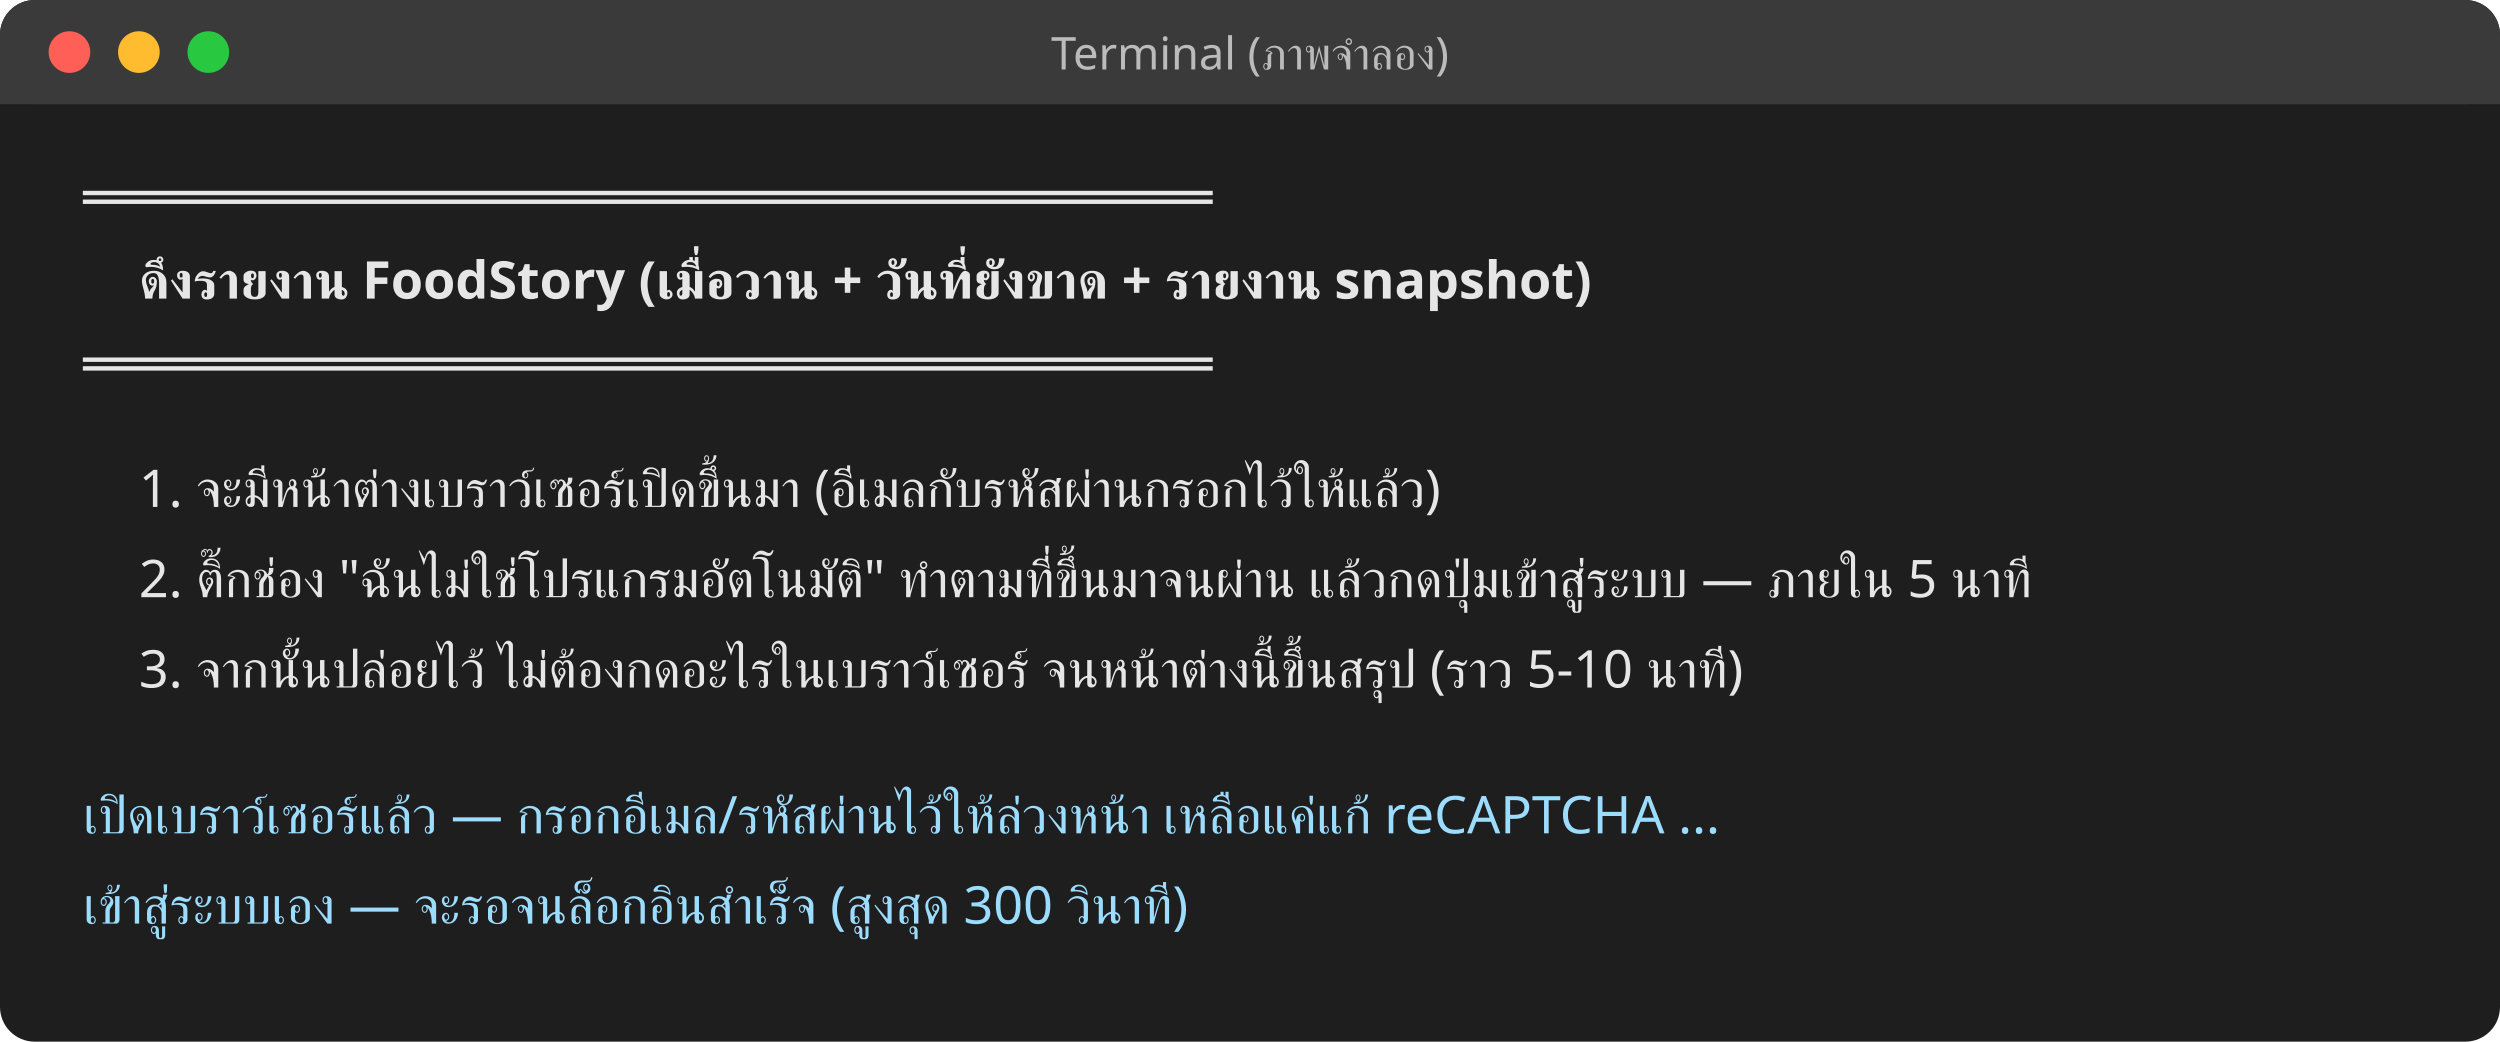
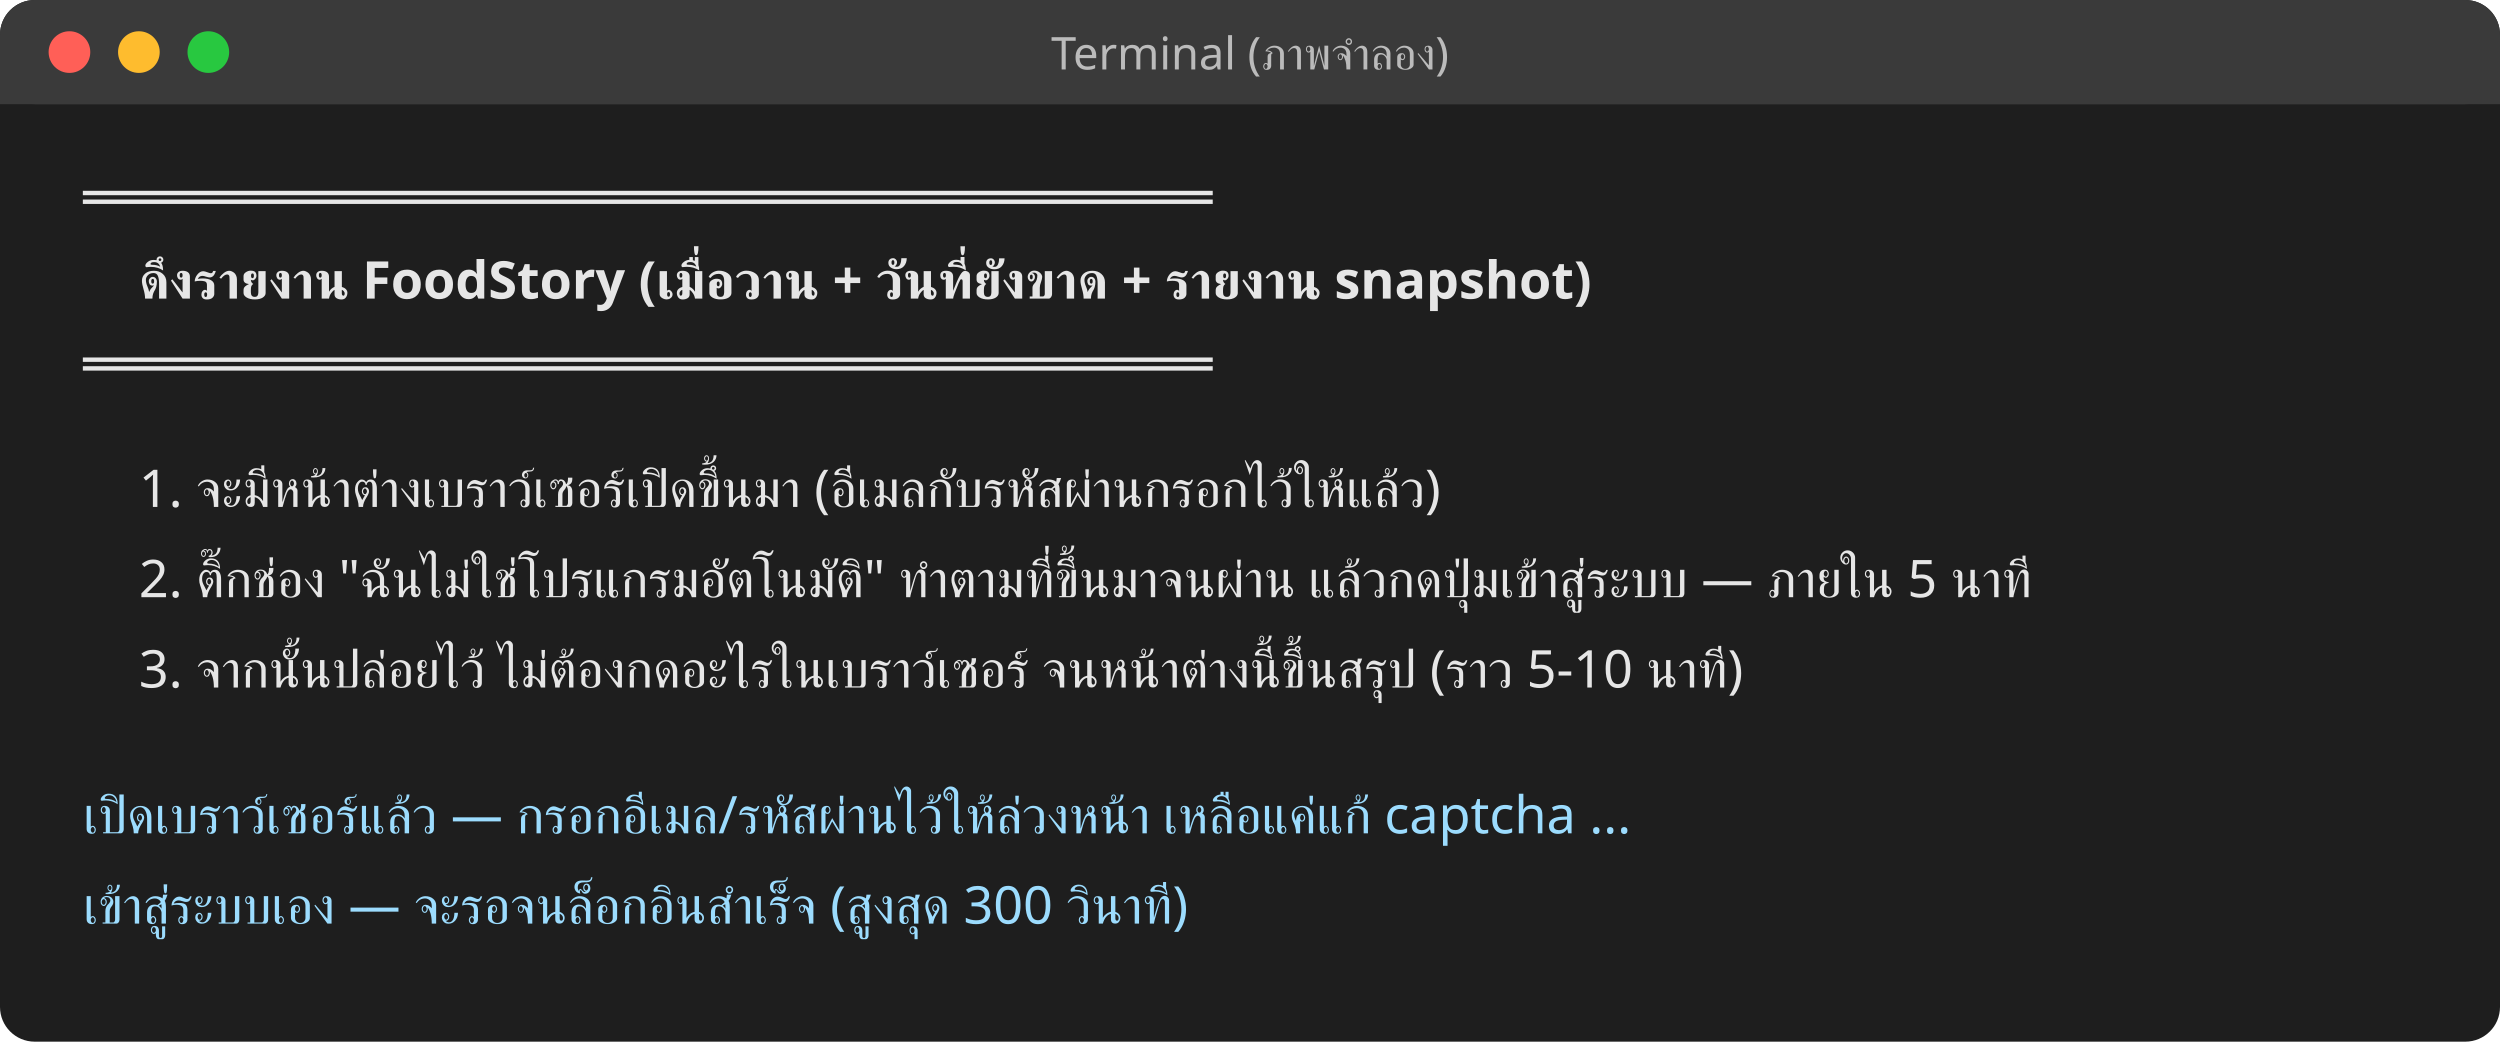
<svg xmlns="http://www.w3.org/2000/svg" width="720" height="300" viewBox="0 0 720 300">
  <rect width="720" height="300" rx="10" fill="#1e1e1e" />
  <rect width="720" height="30" rx="10" fill="#3a3a3a" />
  <rect y="20" width="720" height="10" fill="#3a3a3a" />
  <circle cx="20" cy="15" r="6" fill="#ff5f57" />
  <circle cx="40" cy="15" r="6" fill="#febc2e" />
  <circle cx="60" cy="15" r="6" fill="#28c840" />
  <text x="360" y="20" text-anchor="middle" fill="#bbb" font-size="13" font-family="Sukhumvit Set, Thonburi, Tahoma, sans-serif">Terminal (ภาพจำลอง)</text>
  <g fill="#e6e6e6" font-size="15" font-family="Sukhumvit Set, Thonburi, Tahoma, sans-serif">
    <text x="24" y="62">════════════════════════════════════</text>
    <text x="40" y="86" font-weight="bold">ดึงรายงาน FoodStory (เมื่อวาน + วันที่ยังขาด + รายงาน snapshot)</text>
    <text x="24" y="110">════════════════════════════════════</text>
    <text x="40" y="146">1. จะมีหน้าต่างเบราว์เซอร์เปิดขึ้นมา (อีเมลกับรหัสผ่านกรอกไว้ให้แล้ว)</text>
    <text x="40" y="172">2. ติ๊กช่อง "ฉันไม่ใช่โปรแกรมอัตโนมัติ" ทำตามที่ขึ้นมาจนผ่าน แล้วกดปุ่มเข้าสู่ระบบ — ภายใน 5 นาที</text>
    <text x="40" y="198">3. จากนั้นปล่อยไว้ ไม่ต้องกดอะไรในเบราว์เซอร์ จนหน้าต่างนี้ขึ้นสรุป (ราว 5-10 นาที)</text>
-     <text x="24" y="240" fill="#9cdcfe">เปิดเบราว์เซอร์แล้ว — กรอกอีเมล/รหัสผ่านไว้ให้ล่วงหน้า เหลือแค่แก้ reCAPTCHA ...</text>
+     <text x="24" y="240" fill="#9cdcfe">เปิดเบราว์เซอร์แล้ว — กรอกอีเมล/รหัสผ่านไว้ให้ล่วงหน้า เหลือแค่แก้ captcha ...</text>
    <text x="24" y="266" fill="#9cdcfe">เข้าสู่ระบบเอง — จะรอจนล็อกอินสำเร็จ (สูงสุด 300 วินาที)</text>
  </g>
</svg>
